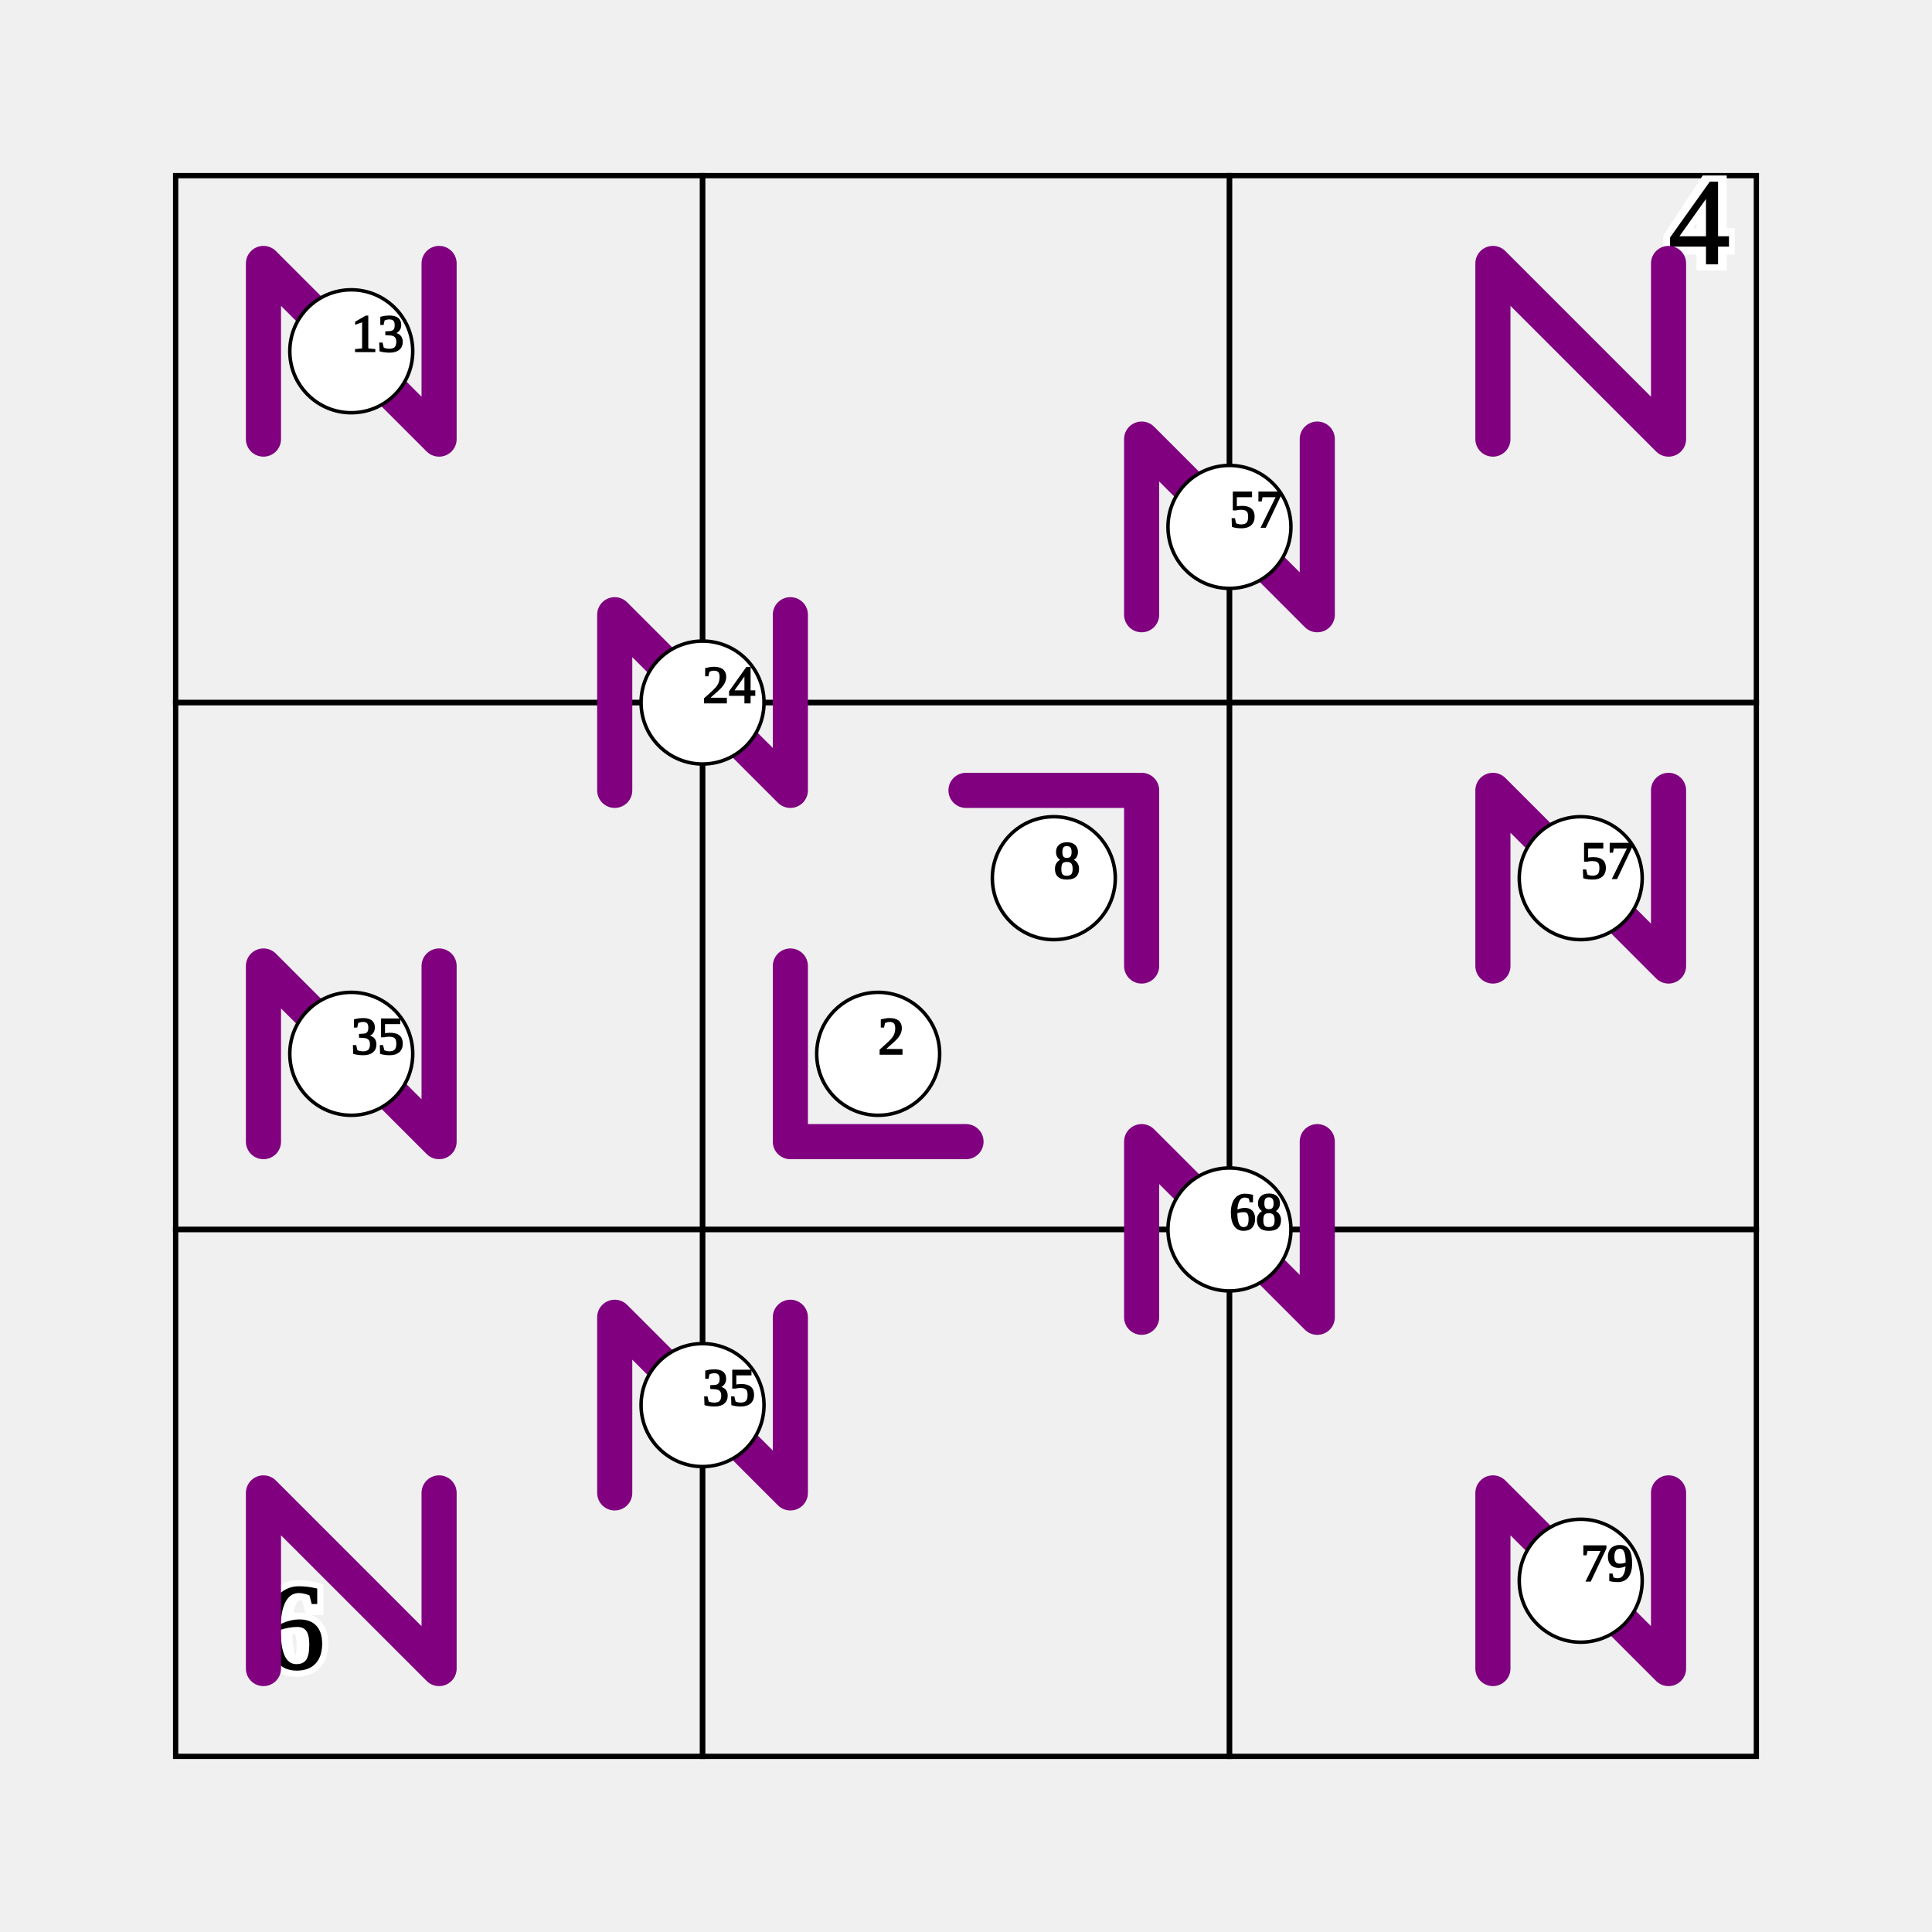
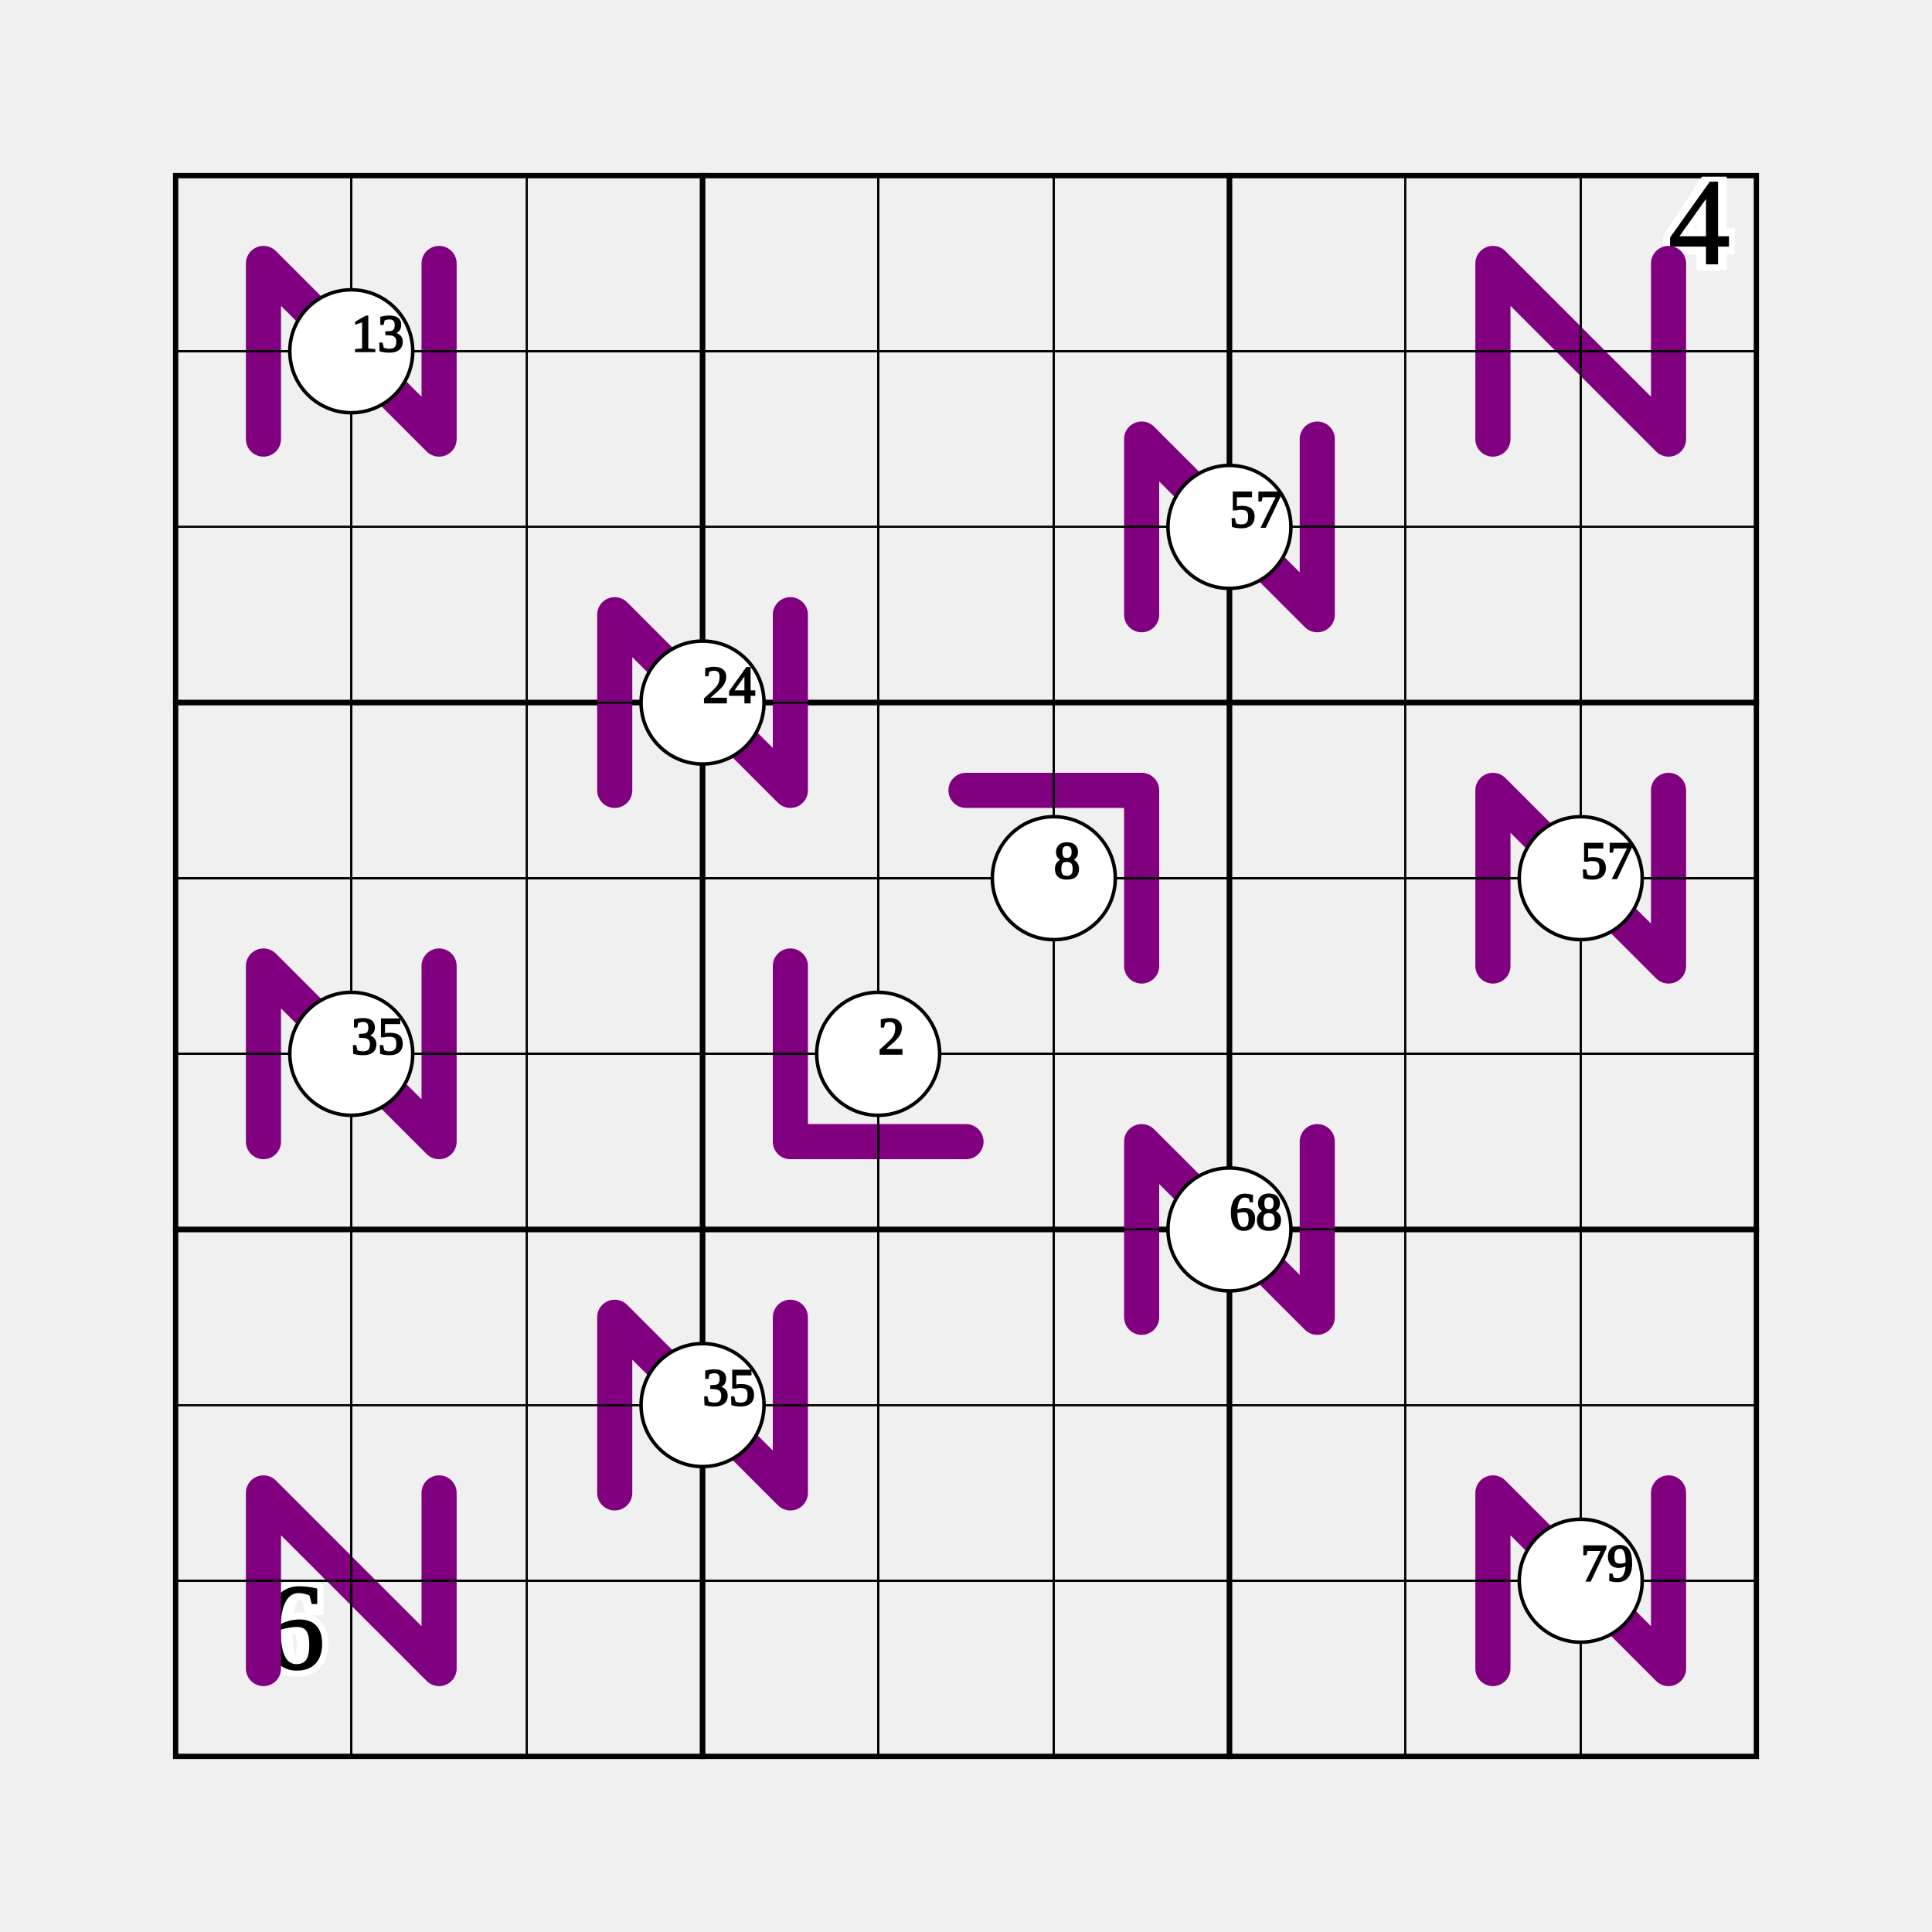
<svg xmlns="http://www.w3.org/2000/svg" baseProfile="full" height="35cm" version="1.1" viewBox="0 0 1100 1100" width="35cm">
  <defs />
  <style type="text/css">
.Box {
    fill-opacity: 0;
    stroke: black;
    stroke-width: 3;
}

.Cell {
    fill-opacity: 0;
    stroke: black;
    stroke-width: 1;
}

.Known {
    fill: black;
    font-size: 70px;
    font-weight: 500;
    text-shadow: -2px -2px 0 white, 2px -2px 0 white, -2px 2px 0 white, 2px 2px 0 white;
}

.KnownBackground {
    fill: white;
    font-size: 70px;
    font-weight: bolder;
    stroke: white;
    stroke-width: 8;
}

.KnownForeground {
    fill: black;
    font-size: 70px;
    stroke: black;
}

.QuadrupleCircle {
    fill: white;
    stroke: black;
    stroke-width: 2;
}

.QuadrupleText {
    fill: black;
    font-size: 30px;
    stroke: black;
}

.Renban {
    fill-opacity: 0;
    stroke: purple;
    stroke-linecap: round;
    stroke-linejoin: round;
    stroke-width: 20;
}

.TextGlyphBackground {
    fill: white;
    font-size: 30px;
    font-weight: bolder;
    stroke: white;
    stroke-width: 8;
}

.TextGlyphForeground {
    fill: black;
    font-size: 30px;
    font-weight: bolder;
    stroke: black;
    stroke-width: 8;
}

.Unknown {
    fill: blue;
    font-size: 70px;
    font-weight: 500;
    text-shadow: -2px -2px 0 white, 2px -2px 0 white, -2px 2px 0 white, 2px 2px 0 white;
}

.UnknownBackground {
    fill: white;
    font-size: 70px;
    font-weight: bolder;
    stroke: white;
    stroke-width: 8;
}

.UnknownForeground {
    fill: blue;
    font-size: 70px;
    stroke: blue;
}

LittleNumber {
    font-size: 20px;
    stroke: black;
}

</style>
  <g>
    <rect class="Box" height="300" transform="translate(100, 100)" width="300" x="0" y="0" />
    <rect class="Box" height="300" transform="translate(100, 400)" width="300" x="0" y="0" />
    <rect class="Box" height="300" transform="translate(100, 700)" width="300" x="0" y="0" />
    <rect class="Box" height="300" transform="translate(400, 100)" width="300" x="0" y="0" />
    <rect class="Box" height="300" transform="translate(400, 400)" width="300" x="0" y="0" />
    <rect class="Box" height="300" transform="translate(400, 700)" width="300" x="0" y="0" />
    <rect class="Box" height="300" transform="translate(700, 100)" width="300" x="0" y="0" />
    <rect class="Box" height="300" transform="translate(700, 400)" width="300" x="0" y="0" />
    <rect class="Box" height="300" transform="translate(700, 700)" width="300" x="0" y="0" />
    <g>
      <text class="KnownBackground" transform="translate(950.0, 150.0) ">
        <tspan alignment-baseline="central" text-anchor="middle">4</tspan>
      </text>
      <text class="KnownForeground" transform="translate(950.0, 150.0) ">
        <tspan alignment-baseline="central" text-anchor="middle">4</tspan>
      </text>
    </g>
    <g>
      <text class="KnownBackground" transform="translate(150.0, 950.0) ">
        <tspan alignment-baseline="central" text-anchor="middle">6</tspan>
      </text>
      <text class="KnownForeground" transform="translate(150.0, 950.0) ">
        <tspan alignment-baseline="central" text-anchor="middle">6</tspan>
      </text>
    </g>
    <polyline class="Renban" points="150.0,250.0 150.0,150.0 250.0,250.0 250.0,150.0" />
    <polyline class="Renban" points="850.0,250.0 850.0,150.0 950.0,250.0 950.0,150.0" />
    <polyline class="Renban" points="650.0,350.0 650.0,250.0 750.0,350.0 750.0,250.0" />
    <polyline class="Renban" points="350.0,450.0 350.0,350.0 450.0,450.0 450.0,350.0" />
    <polyline class="Renban" points="550.0,450.0 650.0,450.0 650.0,550.0" />
    <polyline class="Renban" points="850.0,550.0 850.0,450.0 950.0,550.0 950.0,450.0" />
    <polyline class="Renban" points="150.0,650.0 150.0,550.0 250.0,650.0 250.0,550.0" />
    <polyline class="Renban" points="450.0,550.0 450.0,650.0 550.0,650.0" />
    <polyline class="Renban" points="650.0,750.0 650.0,650.0 750.0,750.0 750.0,650.0" />
    <polyline class="Renban" points="350.0,850.0 350.0,750.0 450.0,850.0 450.0,750.0" />
    <polyline class="Renban" points="150.0,950.0 150.0,850.0 250.0,950.0 250.0,850.0" />
    <polyline class="Renban" points="850.0,950.0 850.0,850.0 950.0,950.0 950.0,850.0" />
+     <rect class="Cell" height="100" transform="translate(100, 100)" width="100" x="0" y="0" />
+     <rect class="Cell" height="100" transform="translate(100, 200)" width="100" x="0" y="0" />
+     <rect class="Cell" height="100" transform="translate(100, 300)" width="100" x="0" y="0" />
+     <rect class="Cell" height="100" transform="translate(100, 400)" width="100" x="0" y="0" />
+     <rect class="Cell" height="100" transform="translate(100, 500)" width="100" x="0" y="0" />
+     <rect class="Cell" height="100" transform="translate(100, 600)" width="100" x="0" y="0" />
+     <rect class="Cell" height="100" transform="translate(100, 700)" width="100" x="0" y="0" />
+     <rect class="Cell" height="100" transform="translate(100, 800)" width="100" x="0" y="0" />
+     <rect class="Cell" height="100" transform="translate(100, 900)" width="100" x="0" y="0" />
+     <rect class="Cell" height="100" transform="translate(200, 100)" width="100" x="0" y="0" />
+     <rect class="Cell" height="100" transform="translate(200, 200)" width="100" x="0" y="0" />
+     <rect class="Cell" height="100" transform="translate(200, 300)" width="100" x="0" y="0" />
+     <rect class="Cell" height="100" transform="translate(200, 400)" width="100" x="0" y="0" />
+     <rect class="Cell" height="100" transform="translate(200, 500)" width="100" x="0" y="0" />
+     <rect class="Cell" height="100" transform="translate(200, 600)" width="100" x="0" y="0" />
+     <rect class="Cell" height="100" transform="translate(200, 700)" width="100" x="0" y="0" />
+     <rect class="Cell" height="100" transform="translate(200, 800)" width="100" x="0" y="0" />
+     <rect class="Cell" height="100" transform="translate(200, 900)" width="100" x="0" y="0" />
+     <rect class="Cell" height="100" transform="translate(300, 100)" width="100" x="0" y="0" />
+     <rect class="Cell" height="100" transform="translate(300, 200)" width="100" x="0" y="0" />
+     <rect class="Cell" height="100" transform="translate(300, 300)" width="100" x="0" y="0" />
+     <rect class="Cell" height="100" transform="translate(300, 400)" width="100" x="0" y="0" />
+     <rect class="Cell" height="100" transform="translate(300, 500)" width="100" x="0" y="0" />
+     <rect class="Cell" height="100" transform="translate(300, 600)" width="100" x="0" y="0" />
+     <rect class="Cell" height="100" transform="translate(300, 700)" width="100" x="0" y="0" />
+     <rect class="Cell" height="100" transform="translate(300, 800)" width="100" x="0" y="0" />
+     <rect class="Cell" height="100" transform="translate(300, 900)" width="100" x="0" y="0" />
+     <rect class="Cell" height="100" transform="translate(400, 100)" width="100" x="0" y="0" />
+     <rect class="Cell" height="100" transform="translate(400, 200)" width="100" x="0" y="0" />
+     <rect class="Cell" height="100" transform="translate(400, 300)" width="100" x="0" y="0" />
+     <rect class="Cell" height="100" transform="translate(400, 400)" width="100" x="0" y="0" />
+     <rect class="Cell" height="100" transform="translate(400, 500)" width="100" x="0" y="0" />
+     <rect class="Cell" height="100" transform="translate(400, 600)" width="100" x="0" y="0" />
+     <rect class="Cell" height="100" transform="translate(400, 700)" width="100" x="0" y="0" />
+     <rect class="Cell" height="100" transform="translate(400, 800)" width="100" x="0" y="0" />
+     <rect class="Cell" height="100" transform="translate(400, 900)" width="100" x="0" y="0" />
+     <rect class="Cell" height="100" transform="translate(500, 100)" width="100" x="0" y="0" />
+     <rect class="Cell" height="100" transform="translate(500, 200)" width="100" x="0" y="0" />
+     <rect class="Cell" height="100" transform="translate(500, 300)" width="100" x="0" y="0" />
+     <rect class="Cell" height="100" transform="translate(500, 400)" width="100" x="0" y="0" />
+     <rect class="Cell" height="100" transform="translate(500, 500)" width="100" x="0" y="0" />
+     <rect class="Cell" height="100" transform="translate(500, 600)" width="100" x="0" y="0" />
+     <rect class="Cell" height="100" transform="translate(500, 700)" width="100" x="0" y="0" />
+     <rect class="Cell" height="100" transform="translate(500, 800)" width="100" x="0" y="0" />
+     <rect class="Cell" height="100" transform="translate(500, 900)" width="100" x="0" y="0" />
+     <rect class="Cell" height="100" transform="translate(600, 100)" width="100" x="0" y="0" />
+     <rect class="Cell" height="100" transform="translate(600, 200)" width="100" x="0" y="0" />
+     <rect class="Cell" height="100" transform="translate(600, 300)" width="100" x="0" y="0" />
+     <rect class="Cell" height="100" transform="translate(600, 400)" width="100" x="0" y="0" />
+     <rect class="Cell" height="100" transform="translate(600, 500)" width="100" x="0" y="0" />
+     <rect class="Cell" height="100" transform="translate(600, 600)" width="100" x="0" y="0" />
+     <rect class="Cell" height="100" transform="translate(600, 700)" width="100" x="0" y="0" />
+     <rect class="Cell" height="100" transform="translate(600, 800)" width="100" x="0" y="0" />
+     <rect class="Cell" height="100" transform="translate(600, 900)" width="100" x="0" y="0" />
+     <rect class="Cell" height="100" transform="translate(700, 100)" width="100" x="0" y="0" />
+     <rect class="Cell" height="100" transform="translate(700, 200)" width="100" x="0" y="0" />
+     <rect class="Cell" height="100" transform="translate(700, 300)" width="100" x="0" y="0" />
+     <rect class="Cell" height="100" transform="translate(700, 400)" width="100" x="0" y="0" />
+     <rect class="Cell" height="100" transform="translate(700, 500)" width="100" x="0" y="0" />
+     <rect class="Cell" height="100" transform="translate(700, 600)" width="100" x="0" y="0" />
+     <rect class="Cell" height="100" transform="translate(700, 700)" width="100" x="0" y="0" />
+     <rect class="Cell" height="100" transform="translate(700, 800)" width="100" x="0" y="0" />
+     <rect class="Cell" height="100" transform="translate(700, 900)" width="100" x="0" y="0" />
+     <rect class="Cell" height="100" transform="translate(800, 100)" width="100" x="0" y="0" />
+     <rect class="Cell" height="100" transform="translate(800, 200)" width="100" x="0" y="0" />
+     <rect class="Cell" height="100" transform="translate(800, 300)" width="100" x="0" y="0" />
+     <rect class="Cell" height="100" transform="translate(800, 400)" width="100" x="0" y="0" />
+     <rect class="Cell" height="100" transform="translate(800, 500)" width="100" x="0" y="0" />
+     <rect class="Cell" height="100" transform="translate(800, 600)" width="100" x="0" y="0" />
+     <rect class="Cell" height="100" transform="translate(800, 700)" width="100" x="0" y="0" />
+     <rect class="Cell" height="100" transform="translate(800, 800)" width="100" x="0" y="0" />
+     <rect class="Cell" height="100" transform="translate(800, 900)" width="100" x="0" y="0" />
+     <rect class="Cell" height="100" transform="translate(900, 100)" width="100" x="0" y="0" />
+     <rect class="Cell" height="100" transform="translate(900, 200)" width="100" x="0" y="0" />
+     <rect class="Cell" height="100" transform="translate(900, 300)" width="100" x="0" y="0" />
+     <rect class="Cell" height="100" transform="translate(900, 400)" width="100" x="0" y="0" />
+     <rect class="Cell" height="100" transform="translate(900, 500)" width="100" x="0" y="0" />
+     <rect class="Cell" height="100" transform="translate(900, 600)" width="100" x="0" y="0" />
+     <rect class="Cell" height="100" transform="translate(900, 700)" width="100" x="0" y="0" />
+     <rect class="Cell" height="100" transform="translate(900, 800)" width="100" x="0" y="0" />
+     <rect class="Cell" height="100" transform="translate(900, 900)" width="100" x="0" y="0" />
+     <rect class="Cell" height="100" transform="translate(100, 100)" width="100" x="0" y="0" />
+     <rect class="Cell" height="100" transform="translate(200, 100)" width="100" x="0" y="0" />
+     <rect class="Cell" height="100" transform="translate(300, 100)" width="100" x="0" y="0" />
+     <rect class="Cell" height="100" transform="translate(400, 100)" width="100" x="0" y="0" />
+     <rect class="Cell" height="100" transform="translate(500, 100)" width="100" x="0" y="0" />
+     <rect class="Cell" height="100" transform="translate(600, 100)" width="100" x="0" y="0" />
+     <rect class="Cell" height="100" transform="translate(700, 100)" width="100" x="0" y="0" />
+     <rect class="Cell" height="100" transform="translate(800, 100)" width="100" x="0" y="0" />
+     <rect class="Cell" height="100" transform="translate(900, 100)" width="100" x="0" y="0" />
+     <rect class="Cell" height="100" transform="translate(100, 200)" width="100" x="0" y="0" />
+     <rect class="Cell" height="100" transform="translate(200, 200)" width="100" x="0" y="0" />
+     <rect class="Cell" height="100" transform="translate(300, 200)" width="100" x="0" y="0" />
+     <rect class="Cell" height="100" transform="translate(400, 200)" width="100" x="0" y="0" />
+     <rect class="Cell" height="100" transform="translate(500, 200)" width="100" x="0" y="0" />
+     <rect class="Cell" height="100" transform="translate(600, 200)" width="100" x="0" y="0" />
+     <rect class="Cell" height="100" transform="translate(700, 200)" width="100" x="0" y="0" />
+     <rect class="Cell" height="100" transform="translate(800, 200)" width="100" x="0" y="0" />
+     <rect class="Cell" height="100" transform="translate(900, 200)" width="100" x="0" y="0" />
+     <rect class="Cell" height="100" transform="translate(100, 300)" width="100" x="0" y="0" />
+     <rect class="Cell" height="100" transform="translate(200, 300)" width="100" x="0" y="0" />
+     <rect class="Cell" height="100" transform="translate(300, 300)" width="100" x="0" y="0" />
+     <rect class="Cell" height="100" transform="translate(400, 300)" width="100" x="0" y="0" />
+     <rect class="Cell" height="100" transform="translate(500, 300)" width="100" x="0" y="0" />
+     <rect class="Cell" height="100" transform="translate(600, 300)" width="100" x="0" y="0" />
+     <rect class="Cell" height="100" transform="translate(700, 300)" width="100" x="0" y="0" />
+     <rect class="Cell" height="100" transform="translate(800, 300)" width="100" x="0" y="0" />
+     <rect class="Cell" height="100" transform="translate(900, 300)" width="100" x="0" y="0" />
+     <rect class="Cell" height="100" transform="translate(100, 400)" width="100" x="0" y="0" />
+     <rect class="Cell" height="100" transform="translate(200, 400)" width="100" x="0" y="0" />
+     <rect class="Cell" height="100" transform="translate(300, 400)" width="100" x="0" y="0" />
+     <rect class="Cell" height="100" transform="translate(400, 400)" width="100" x="0" y="0" />
+     <rect class="Cell" height="100" transform="translate(500, 400)" width="100" x="0" y="0" />
+     <rect class="Cell" height="100" transform="translate(600, 400)" width="100" x="0" y="0" />
+     <rect class="Cell" height="100" transform="translate(700, 400)" width="100" x="0" y="0" />
+     <rect class="Cell" height="100" transform="translate(800, 400)" width="100" x="0" y="0" />
+     <rect class="Cell" height="100" transform="translate(900, 400)" width="100" x="0" y="0" />
+     <rect class="Cell" height="100" transform="translate(100, 500)" width="100" x="0" y="0" />
+     <rect class="Cell" height="100" transform="translate(200, 500)" width="100" x="0" y="0" />
+     <rect class="Cell" height="100" transform="translate(300, 500)" width="100" x="0" y="0" />
+     <rect class="Cell" height="100" transform="translate(400, 500)" width="100" x="0" y="0" />
+     <rect class="Cell" height="100" transform="translate(500, 500)" width="100" x="0" y="0" />
+     <rect class="Cell" height="100" transform="translate(600, 500)" width="100" x="0" y="0" />
+     <rect class="Cell" height="100" transform="translate(700, 500)" width="100" x="0" y="0" />
+     <rect class="Cell" height="100" transform="translate(800, 500)" width="100" x="0" y="0" />
+     <rect class="Cell" height="100" transform="translate(900, 500)" width="100" x="0" y="0" />
+     <rect class="Cell" height="100" transform="translate(100, 600)" width="100" x="0" y="0" />
+     <rect class="Cell" height="100" transform="translate(200, 600)" width="100" x="0" y="0" />
+     <rect class="Cell" height="100" transform="translate(300, 600)" width="100" x="0" y="0" />
+     <rect class="Cell" height="100" transform="translate(400, 600)" width="100" x="0" y="0" />
+     <rect class="Cell" height="100" transform="translate(500, 600)" width="100" x="0" y="0" />
+     <rect class="Cell" height="100" transform="translate(600, 600)" width="100" x="0" y="0" />
+     <rect class="Cell" height="100" transform="translate(700, 600)" width="100" x="0" y="0" />
+     <rect class="Cell" height="100" transform="translate(800, 600)" width="100" x="0" y="0" />
+     <rect class="Cell" height="100" transform="translate(900, 600)" width="100" x="0" y="0" />
+     <rect class="Cell" height="100" transform="translate(100, 700)" width="100" x="0" y="0" />
+     <rect class="Cell" height="100" transform="translate(200, 700)" width="100" x="0" y="0" />
+     <rect class="Cell" height="100" transform="translate(300, 700)" width="100" x="0" y="0" />
+     <rect class="Cell" height="100" transform="translate(400, 700)" width="100" x="0" y="0" />
+     <rect class="Cell" height="100" transform="translate(500, 700)" width="100" x="0" y="0" />
+     <rect class="Cell" height="100" transform="translate(600, 700)" width="100" x="0" y="0" />
+     <rect class="Cell" height="100" transform="translate(700, 700)" width="100" x="0" y="0" />
+     <rect class="Cell" height="100" transform="translate(800, 700)" width="100" x="0" y="0" />
+     <rect class="Cell" height="100" transform="translate(900, 700)" width="100" x="0" y="0" />
+     <rect class="Cell" height="100" transform="translate(100, 800)" width="100" x="0" y="0" />
+     <rect class="Cell" height="100" transform="translate(200, 800)" width="100" x="0" y="0" />
+     <rect class="Cell" height="100" transform="translate(300, 800)" width="100" x="0" y="0" />
+     <rect class="Cell" height="100" transform="translate(400, 800)" width="100" x="0" y="0" />
+     <rect class="Cell" height="100" transform="translate(500, 800)" width="100" x="0" y="0" />
+     <rect class="Cell" height="100" transform="translate(600, 800)" width="100" x="0" y="0" />
+     <rect class="Cell" height="100" transform="translate(700, 800)" width="100" x="0" y="0" />
+     <rect class="Cell" height="100" transform="translate(800, 800)" width="100" x="0" y="0" />
+     <rect class="Cell" height="100" transform="translate(900, 800)" width="100" x="0" y="0" />
+     <rect class="Cell" height="100" transform="translate(100, 900)" width="100" x="0" y="0" />
+     <rect class="Cell" height="100" transform="translate(200, 900)" width="100" x="0" y="0" />
+     <rect class="Cell" height="100" transform="translate(300, 900)" width="100" x="0" y="0" />
+     <rect class="Cell" height="100" transform="translate(400, 900)" width="100" x="0" y="0" />
+     <rect class="Cell" height="100" transform="translate(500, 900)" width="100" x="0" y="0" />
+     <rect class="Cell" height="100" transform="translate(600, 900)" width="100" x="0" y="0" />
+     <rect class="Cell" height="100" transform="translate(700, 900)" width="100" x="0" y="0" />
+     <rect class="Cell" height="100" transform="translate(800, 900)" width="100" x="0" y="0" />
+     <rect class="Cell" height="100" transform="translate(900, 900)" width="100" x="0" y="0" />
    <g>
      <circle class="QuadrupleCircle" cx="200" cy="200" r="35" />
      <text class="QuadrupleText" transform="translate(200, 200)">
        <tspan alignment-baseline="central" text-anchor="middle">13</tspan>
      </text>
    </g>
    <g>
      <circle class="QuadrupleCircle" cx="700" cy="300" r="35" />
      <text class="QuadrupleText" transform="translate(700, 300)">
        <tspan alignment-baseline="central" text-anchor="middle">57</tspan>
      </text>
    </g>
    <g>
      <circle class="QuadrupleCircle" cx="400" cy="400" r="35" />
      <text class="QuadrupleText" transform="translate(400, 400)">
        <tspan alignment-baseline="central" text-anchor="middle">24</tspan>
      </text>
    </g>
    <g>
      <circle class="QuadrupleCircle" cx="600" cy="500" r="35" />
      <text class="QuadrupleText" transform="translate(600, 500)">
        <tspan alignment-baseline="central" text-anchor="middle">8</tspan>
      </text>
    </g>
    <g>
      <circle class="QuadrupleCircle" cx="900" cy="500" r="35" />
      <text class="QuadrupleText" transform="translate(900, 500)">
        <tspan alignment-baseline="central" text-anchor="middle">57</tspan>
      </text>
    </g>
    <g>
      <circle class="QuadrupleCircle" cx="200" cy="600" r="35" />
      <text class="QuadrupleText" transform="translate(200, 600)">
        <tspan alignment-baseline="central" text-anchor="middle">35</tspan>
      </text>
    </g>
    <g>
      <circle class="QuadrupleCircle" cx="500" cy="600" r="35" />
      <text class="QuadrupleText" transform="translate(500, 600)">
        <tspan alignment-baseline="central" text-anchor="middle">2</tspan>
      </text>
    </g>
    <g>
      <circle class="QuadrupleCircle" cx="700" cy="700" r="35" />
      <text class="QuadrupleText" transform="translate(700, 700)">
        <tspan alignment-baseline="central" text-anchor="middle">68</tspan>
      </text>
    </g>
    <g>
      <circle class="QuadrupleCircle" cx="400" cy="800" r="35" />
      <text class="QuadrupleText" transform="translate(400, 800)">
        <tspan alignment-baseline="central" text-anchor="middle">35</tspan>
      </text>
    </g>
    <g>
      <circle class="QuadrupleCircle" cx="900" cy="900" r="35" />
      <text class="QuadrupleText" transform="translate(900, 900)">
        <tspan alignment-baseline="central" text-anchor="middle">79</tspan>
      </text>
    </g>
  </g>
</svg>
